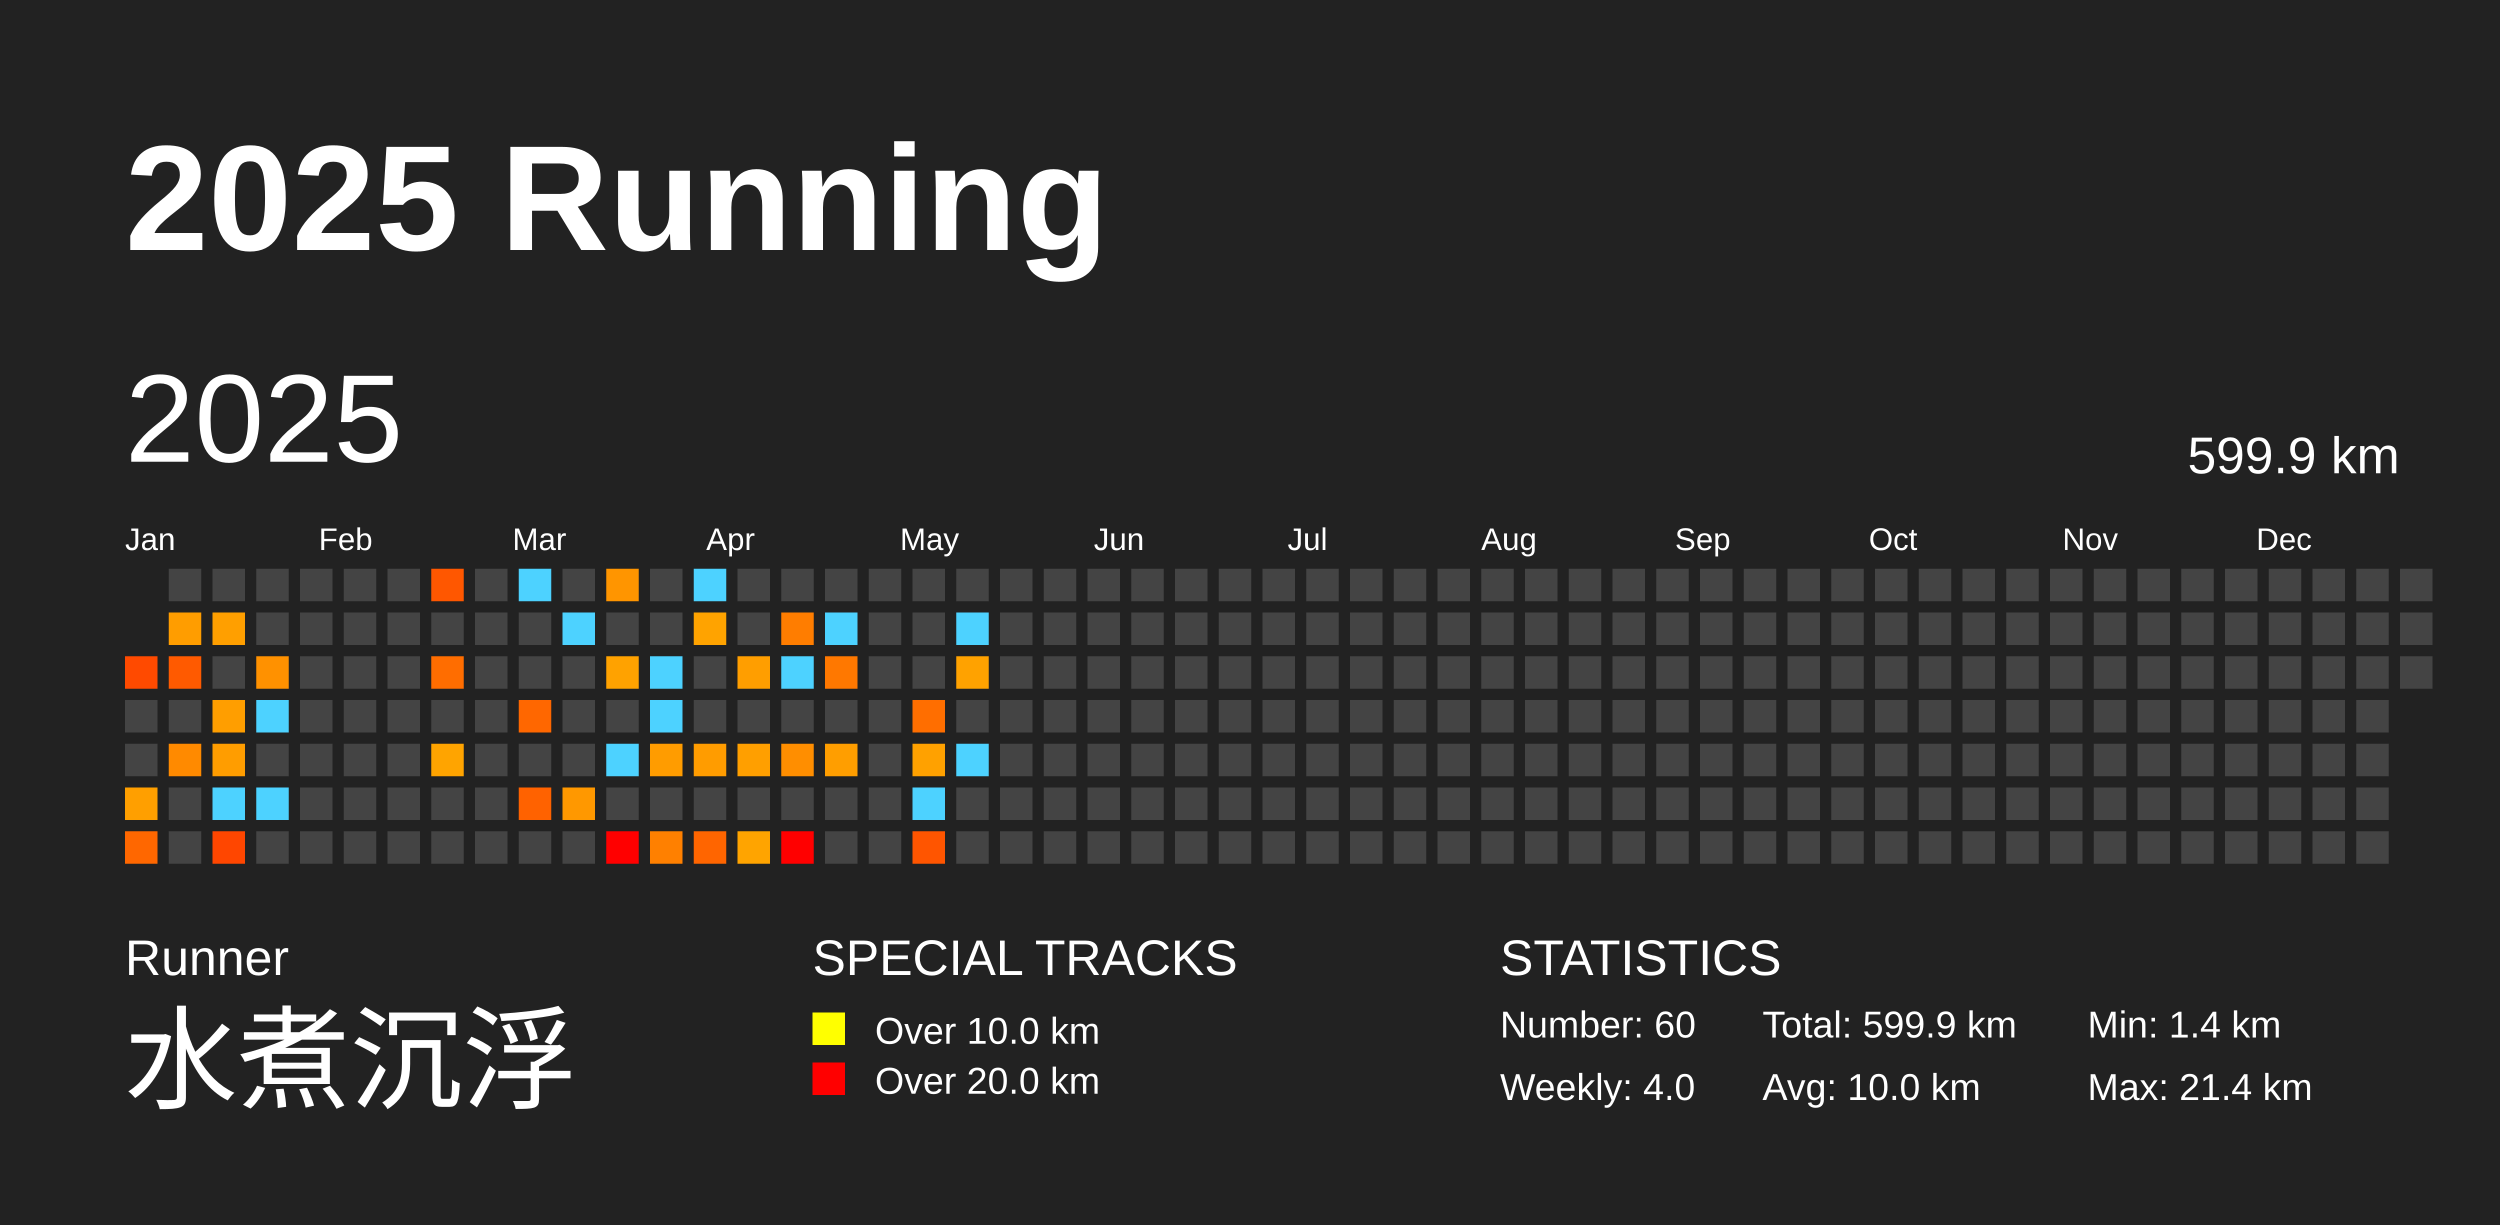
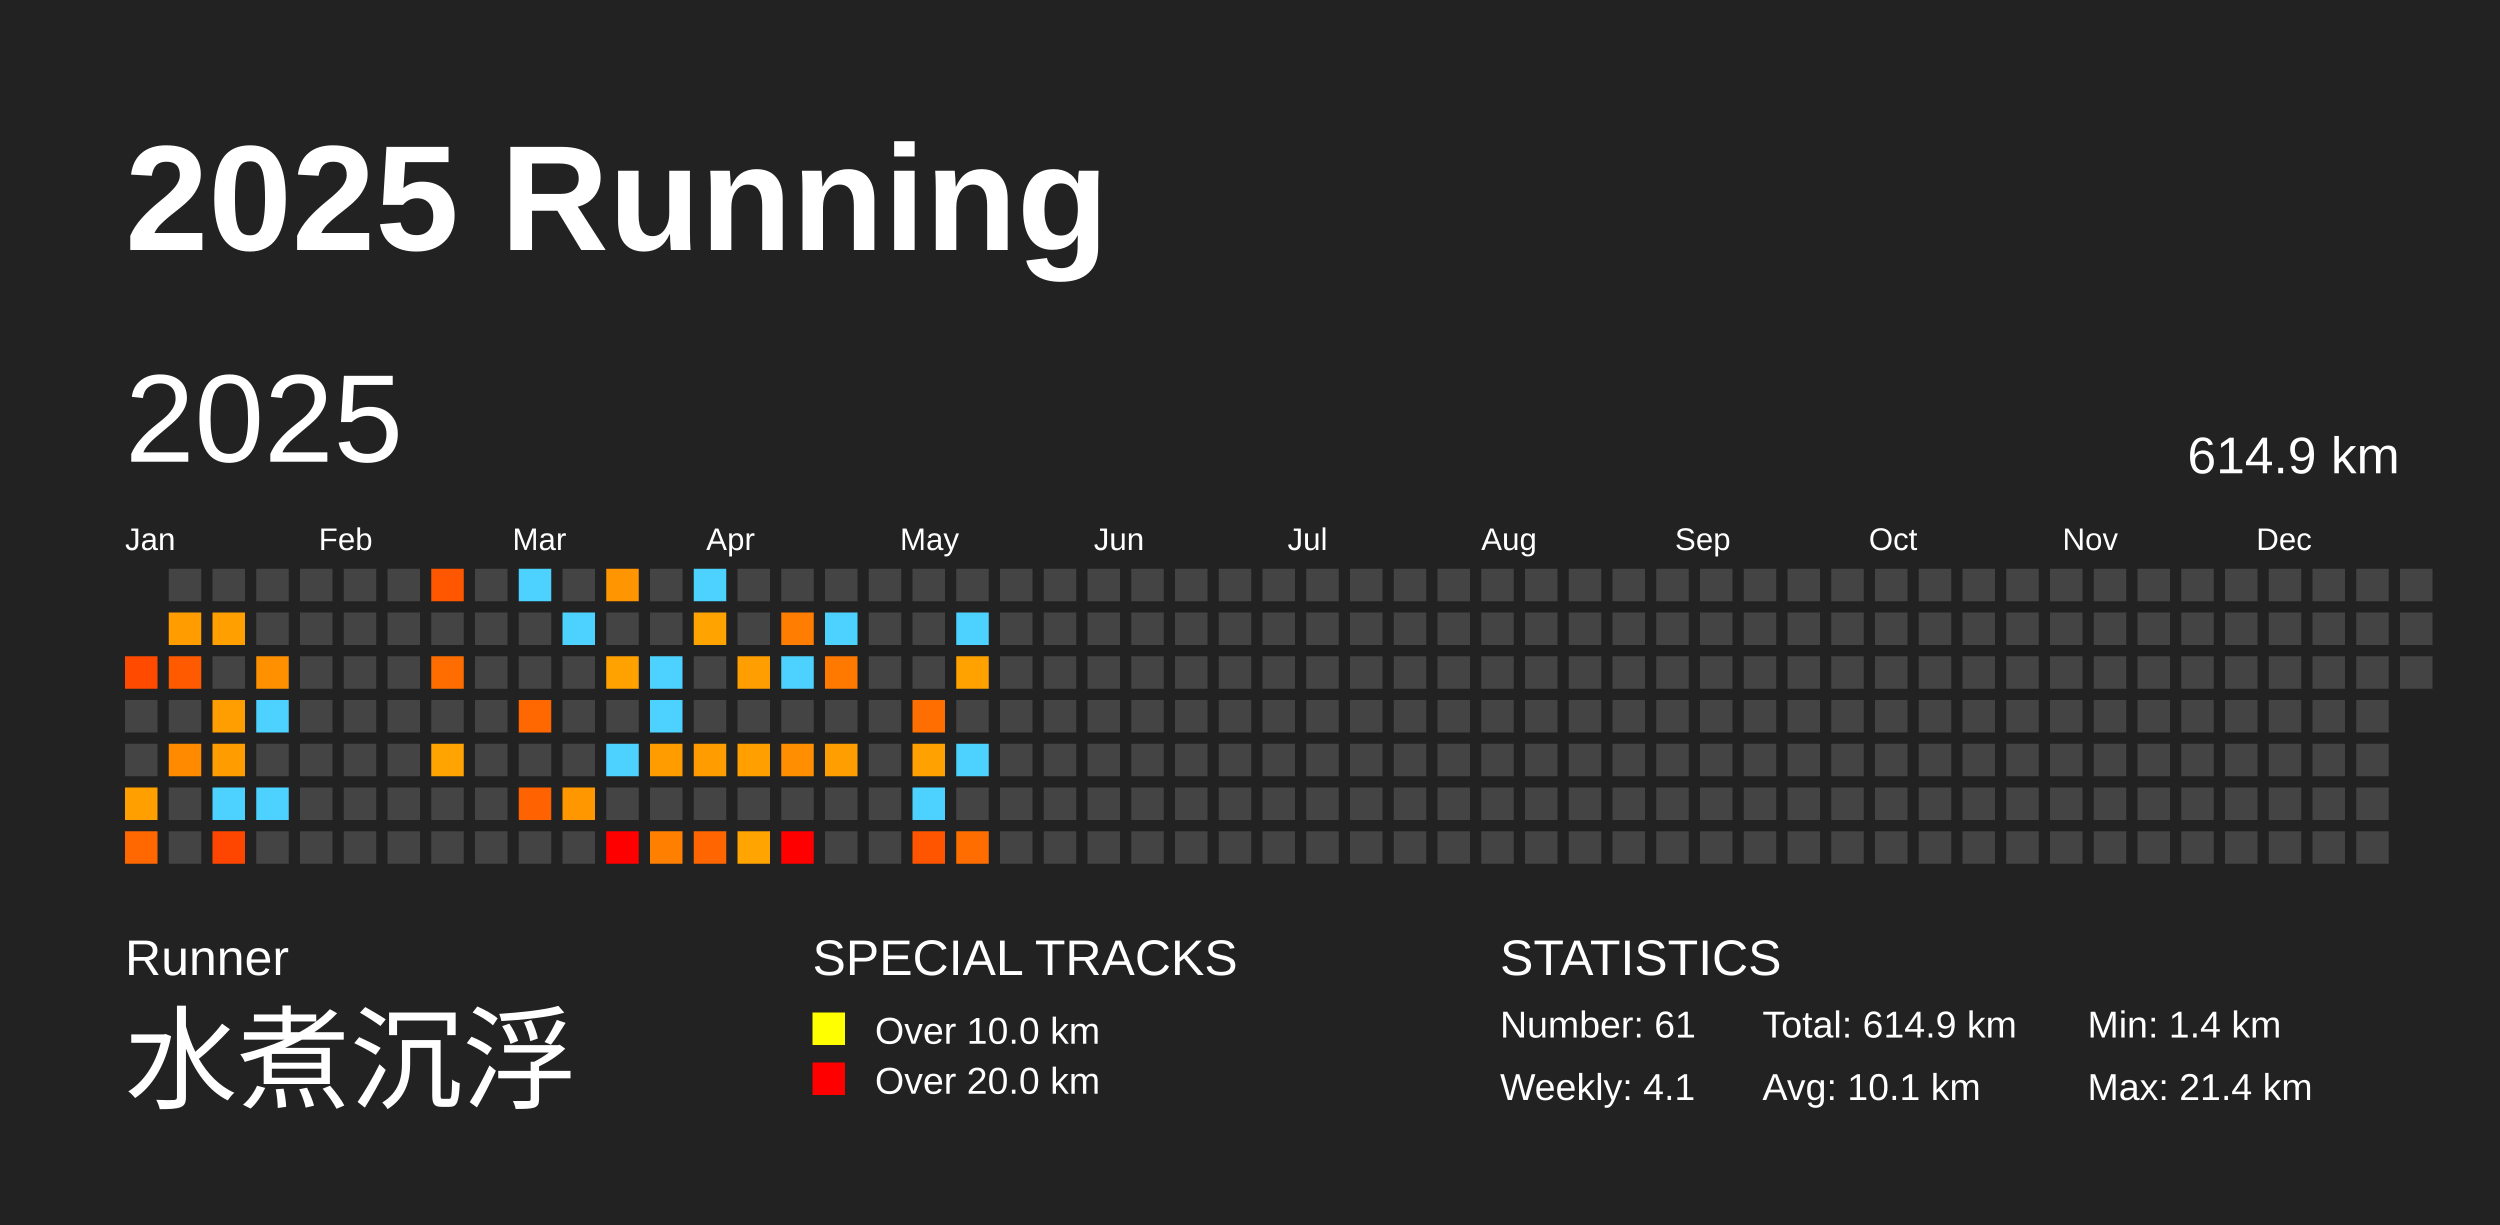
<svg xmlns="http://www.w3.org/2000/svg" baseProfile="full" height="98mm" version="1.1" viewBox="0,0,200,98" width="200mm">
  <defs />
  <rect fill="#222222" height="98" width="200" x="0" y="0" />
  <text fill="#FFFFFF" style="font-size:12px; font-family:Arial; font-weight:bold;" x="10" y="20">2025 Running</text>
  <text fill="#FFFFFF" style="font-size:4px; font-family:Arial" x="10" y="78">Runner</text>
  <text fill="#FFFFFF" style="font-size:9px; font-family:Arial" x="10" y="88">水煮沉浮</text>
  <text fill="#FFFFFF" style="font-size:4px; font-family:Arial" x="65" y="78">SPECIAL TRACKS</text>
  <rect fill="yellow" height="2.6" width="2.6" x="65" y="81" />
  <text fill="#FFFFFF" style="font-size:3px; font-family:Arial" x="70" y="83.5">Over 10.0 km</text>
  <rect fill="red" height="2.6" width="2.6" x="65" y="85" />
  <text fill="#FFFFFF" style="font-size:3px; font-family:Arial" x="70" y="87.5">Over 20.0 km</text>
  <text fill="#FFFFFF" style="font-size:4px; font-family:Arial" x="120" y="78">STATISTICS</text>
-   <text fill="#FFFFFF" style="font-size:3px; font-family:Arial" x="120" y="83">Number: 60</text>
-   <text fill="#FFFFFF" style="font-size:3px; font-family:Arial" x="120" y="88">Weekly: 4.0</text>
-   <text fill="#FFFFFF" style="font-size:3px; font-family:Arial" x="141" y="83">Total: 599.9 km</text>
-   <text fill="#FFFFFF" style="font-size:3px; font-family:Arial" x="141" y="88">Avg: 10.0 km</text>
+   <text fill="#FFFFFF" style="font-size:3px; font-family:Arial" x="120" y="83">Number: 61</text>
+   <text fill="#FFFFFF" style="font-size:3px; font-family:Arial" x="120" y="88">Weekly: 4.1</text>
+   <text fill="#FFFFFF" style="font-size:3px; font-family:Arial" x="141" y="83">Total: 614.9 km</text>
+   <text fill="#FFFFFF" style="font-size:3px; font-family:Arial" x="141" y="88">Avg: 10.1 km</text>
  <text fill="#FFFFFF" style="font-size:3px; font-family:Arial" x="167" y="83">Min: 1.4 km</text>
  <text fill="#FFFFFF" style="font-size:3px; font-family:Arial" x="167" y="88">Max: 21.4 km</text>
  <text dominant-baseline="hanging" fill="#FFFFFF" style="font-size:10.0px; font-family:Arial;" x="10" y="30">2025</text>
-   <text dominant-baseline="hanging" fill="#FFFFFF" style="font-size:4.125px; font-family:Arial;" x="175" y="35">599.9 km</text>
+   <text dominant-baseline="hanging" fill="#FFFFFF" style="font-size:4.125px; font-family:Arial;" x="175" y="35">614.9 km</text>
  <text fill="#FFFFFF" style="font-size:2.5px; font-family:Arial" x="10.0" y="44">Jan</text>
  <text fill="#FFFFFF" style="font-size:2.5px; font-family:Arial" x="25.5" y="44">Feb</text>
  <text fill="#FFFFFF" style="font-size:2.5px; font-family:Arial" x="41.0" y="44">Mar</text>
  <text fill="#FFFFFF" style="font-size:2.5px; font-family:Arial" x="56.5" y="44">Apr</text>
  <text fill="#FFFFFF" style="font-size:2.5px; font-family:Arial" x="72.0" y="44">May</text>
  <text fill="#FFFFFF" style="font-size:2.5px; font-family:Arial" x="87.5" y="44">Jun</text>
  <text fill="#FFFFFF" style="font-size:2.5px; font-family:Arial" x="103.0" y="44">Jul</text>
  <text fill="#FFFFFF" style="font-size:2.5px; font-family:Arial" x="118.5" y="44">Aug</text>
  <text fill="#FFFFFF" style="font-size:2.5px; font-family:Arial" x="134.0" y="44">Sep</text>
  <text fill="#FFFFFF" style="font-size:2.5px; font-family:Arial" x="149.5" y="44">Oct</text>
  <text fill="#FFFFFF" style="font-size:2.5px; font-family:Arial" x="165.0" y="44">Nov</text>
  <text fill="#FFFFFF" style="font-size:2.5px; font-family:Arial" x="180.5" y="44">Dec</text>
  <rect fill="#ff4a00" height="2.6" width="2.6" x="10.0" y="52.5" />
  <rect fill="#444444" height="2.6" width="2.6" x="10.0" y="56.0" />
  <rect fill="#444444" height="2.6" width="2.6" x="10.0" y="59.5" />
  <rect fill="#ff9f00" height="2.6" width="2.6" x="10.0" y="63.0" />
  <rect fill="#ff6700" height="2.6" width="2.6" x="10.0" y="66.5" />
  <rect fill="#444444" height="2.6" width="2.6" x="13.5" y="45.5" />
  <rect fill="#ff9d00" height="2.6" width="2.6" x="13.5" y="49.0" />
  <rect fill="#ff5a00" height="2.6" width="2.6" x="13.5" y="52.5" />
  <rect fill="#444444" height="2.6" width="2.6" x="13.5" y="56.0" />
  <rect fill="#ff8a00" height="2.6" width="2.6" x="13.5" y="59.5" />
  <rect fill="#444444" height="2.6" width="2.6" x="13.5" y="63.0" />
  <rect fill="#444444" height="2.6" width="2.6" x="13.5" y="66.5" />
  <rect fill="#444444" height="2.6" width="2.6" x="17.0" y="45.5" />
  <rect fill="#ff9f00" height="2.6" width="2.6" x="17.0" y="49.0" />
  <rect fill="#444444" height="2.6" width="2.6" x="17.0" y="52.5" />
  <rect fill="#ff9e00" height="2.6" width="2.6" x="17.0" y="56.0" />
  <rect fill="#ff9d00" height="2.6" width="2.6" x="17.0" y="59.5" />
  <rect fill="#4dd2ff" height="2.6" width="2.6" x="17.0" y="63.0" />
  <rect fill="#ff4600" height="2.6" width="2.6" x="17.0" y="66.5" />
  <rect fill="#444444" height="2.6" width="2.6" x="20.5" y="45.5" />
  <rect fill="#444444" height="2.6" width="2.6" x="20.5" y="49.0" />
  <rect fill="#ff9100" height="2.6" width="2.6" x="20.5" y="52.5" />
  <rect fill="#4dd2ff" height="2.6" width="2.6" x="20.5" y="56.0" />
  <rect fill="#444444" height="2.6" width="2.6" x="20.5" y="59.5" />
  <rect fill="#4dd2ff" height="2.6" width="2.6" x="20.5" y="63.0" />
  <rect fill="#444444" height="2.6" width="2.6" x="20.5" y="66.5" />
  <rect fill="#444444" height="2.6" width="2.6" x="24.0" y="45.5" />
  <rect fill="#444444" height="2.6" width="2.6" x="24.0" y="49.0" />
  <rect fill="#444444" height="2.6" width="2.6" x="24.0" y="52.5" />
  <rect fill="#444444" height="2.6" width="2.6" x="24.0" y="56.0" />
  <rect fill="#444444" height="2.6" width="2.6" x="24.0" y="59.5" />
  <rect fill="#444444" height="2.6" width="2.6" x="24.0" y="63.0" />
  <rect fill="#444444" height="2.6" width="2.6" x="24.0" y="66.5" />
  <rect fill="#444444" height="2.6" width="2.6" x="27.5" y="45.5" />
  <rect fill="#444444" height="2.6" width="2.6" x="27.5" y="49.0" />
  <rect fill="#444444" height="2.6" width="2.6" x="27.5" y="52.5" />
  <rect fill="#444444" height="2.6" width="2.6" x="27.5" y="56.0" />
  <rect fill="#444444" height="2.6" width="2.6" x="27.5" y="59.5" />
  <rect fill="#444444" height="2.6" width="2.6" x="27.5" y="63.0" />
  <rect fill="#444444" height="2.6" width="2.6" x="27.5" y="66.5" />
  <rect fill="#444444" height="2.6" width="2.6" x="31.0" y="45.5" />
  <rect fill="#444444" height="2.6" width="2.6" x="31.0" y="49.0" />
  <rect fill="#444444" height="2.6" width="2.6" x="31.0" y="52.5" />
  <rect fill="#444444" height="2.6" width="2.6" x="31.0" y="56.0" />
  <rect fill="#444444" height="2.6" width="2.6" x="31.0" y="59.5" />
  <rect fill="#444444" height="2.6" width="2.6" x="31.0" y="63.0" />
  <rect fill="#444444" height="2.6" width="2.6" x="31.0" y="66.5" />
  <rect fill="#ff5700" height="2.6" width="2.6" x="34.5" y="45.5" />
  <rect fill="#444444" height="2.6" width="2.6" x="34.5" y="49.0" />
  <rect fill="#ff6d00" height="2.6" width="2.6" x="34.5" y="52.5" />
  <rect fill="#444444" height="2.6" width="2.6" x="34.5" y="56.0" />
  <rect fill="#ffa400" height="2.6" width="2.6" x="34.5" y="59.5" />
  <rect fill="#444444" height="2.6" width="2.6" x="34.5" y="63.0" />
  <rect fill="#444444" height="2.6" width="2.6" x="34.5" y="66.5" />
  <rect fill="#444444" height="2.6" width="2.6" x="38.0" y="45.5" />
  <rect fill="#444444" height="2.6" width="2.6" x="38.0" y="49.0" />
  <rect fill="#444444" height="2.6" width="2.6" x="38.0" y="52.5" />
  <rect fill="#444444" height="2.6" width="2.6" x="38.0" y="56.0" />
  <rect fill="#444444" height="2.6" width="2.6" x="38.0" y="59.5" />
  <rect fill="#444444" height="2.6" width="2.6" x="38.0" y="63.0" />
  <rect fill="#444444" height="2.6" width="2.6" x="38.0" y="66.5" />
  <rect fill="#4dd2ff" height="2.6" width="2.6" x="41.5" y="45.5" />
  <rect fill="#444444" height="2.6" width="2.6" x="41.5" y="49.0" />
  <rect fill="#444444" height="2.6" width="2.6" x="41.5" y="52.5" />
  <rect fill="#ff6700" height="2.6" width="2.6" x="41.5" y="56.0" />
  <rect fill="#444444" height="2.6" width="2.6" x="41.5" y="59.5" />
  <rect fill="#ff6200" height="2.6" width="2.6" x="41.5" y="63.0" />
  <rect fill="#444444" height="2.6" width="2.6" x="41.5" y="66.5" />
  <rect fill="#444444" height="2.6" width="2.6" x="45.0" y="45.5" />
  <rect fill="#4dd2ff" height="2.6" width="2.6" x="45.0" y="49.0" />
  <rect fill="#444444" height="2.6" width="2.6" x="45.0" y="52.5" />
  <rect fill="#444444" height="2.6" width="2.6" x="45.0" y="56.0" />
  <rect fill="#444444" height="2.6" width="2.6" x="45.0" y="59.5" />
  <rect fill="#ff9800" height="2.6" width="2.6" x="45.0" y="63.0" />
  <rect fill="#444444" height="2.6" width="2.6" x="45.0" y="66.5" />
  <rect fill="#ff9500" height="2.6" width="2.6" x="48.5" y="45.5" />
  <rect fill="#444444" height="2.6" width="2.6" x="48.5" y="49.0" />
  <rect fill="#ffa200" height="2.6" width="2.6" x="48.5" y="52.5" />
  <rect fill="#444444" height="2.6" width="2.6" x="48.5" y="56.0" />
  <rect fill="#4dd2ff" height="2.6" width="2.6" x="48.5" y="59.5" />
  <rect fill="#444444" height="2.6" width="2.6" x="48.5" y="63.0" />
  <rect fill="red" height="2.6" width="2.6" x="48.5" y="66.5" />
  <rect fill="#444444" height="2.6" width="2.6" x="52.0" y="45.5" />
  <rect fill="#444444" height="2.6" width="2.6" x="52.0" y="49.0" />
  <rect fill="#4dd2ff" height="2.6" width="2.6" x="52.0" y="52.5" />
  <rect fill="#4dd2ff" height="2.6" width="2.6" x="52.0" y="56.0" />
  <rect fill="#ff9c00" height="2.6" width="2.6" x="52.0" y="59.5" />
  <rect fill="#444444" height="2.6" width="2.6" x="52.0" y="63.0" />
  <rect fill="#ff8000" height="2.6" width="2.6" x="52.0" y="66.5" />
  <rect fill="#4dd2ff" height="2.6" width="2.6" x="55.5" y="45.5" />
  <rect fill="#ffa300" height="2.6" width="2.6" x="55.5" y="49.0" />
  <rect fill="#444444" height="2.6" width="2.6" x="55.5" y="52.5" />
  <rect fill="#444444" height="2.6" width="2.6" x="55.5" y="56.0" />
  <rect fill="#ff9c00" height="2.6" width="2.6" x="55.5" y="59.5" />
  <rect fill="#444444" height="2.6" width="2.6" x="55.5" y="63.0" />
  <rect fill="#ff6500" height="2.6" width="2.6" x="55.5" y="66.5" />
  <rect fill="#444444" height="2.6" width="2.6" x="59.0" y="45.5" />
  <rect fill="#444444" height="2.6" width="2.6" x="59.0" y="49.0" />
  <rect fill="#ff9e00" height="2.6" width="2.6" x="59.0" y="52.5" />
  <rect fill="#444444" height="2.6" width="2.6" x="59.0" y="56.0" />
  <rect fill="#ff9f00" height="2.6" width="2.6" x="59.0" y="59.5" />
  <rect fill="#444444" height="2.6" width="2.6" x="59.0" y="63.0" />
  <rect fill="#ffa400" height="2.6" width="2.6" x="59.0" y="66.5" />
  <rect fill="#444444" height="2.6" width="2.6" x="62.5" y="45.5" />
  <rect fill="#ff7d00" height="2.6" width="2.6" x="62.5" y="49.0" />
  <rect fill="#4dd2ff" height="2.6" width="2.6" x="62.5" y="52.5" />
  <rect fill="#444444" height="2.6" width="2.6" x="62.5" y="56.0" />
  <rect fill="#ff8e00" height="2.6" width="2.6" x="62.5" y="59.5" />
  <rect fill="#444444" height="2.6" width="2.6" x="62.5" y="63.0" />
  <rect fill="red" height="2.6" width="2.6" x="62.5" y="66.5" />
  <rect fill="#444444" height="2.6" width="2.6" x="66.0" y="45.5" />
  <rect fill="#4dd2ff" height="2.6" width="2.6" x="66.0" y="49.0" />
  <rect fill="#ff7800" height="2.6" width="2.6" x="66.0" y="52.5" />
  <rect fill="#444444" height="2.6" width="2.6" x="66.0" y="56.0" />
  <rect fill="#ff9e00" height="2.6" width="2.6" x="66.0" y="59.5" />
  <rect fill="#444444" height="2.6" width="2.6" x="66.0" y="63.0" />
  <rect fill="#444444" height="2.6" width="2.6" x="66.0" y="66.5" />
  <rect fill="#444444" height="2.6" width="2.6" x="69.5" y="45.5" />
  <rect fill="#444444" height="2.6" width="2.6" x="69.5" y="49.0" />
  <rect fill="#444444" height="2.6" width="2.6" x="69.5" y="52.5" />
  <rect fill="#444444" height="2.6" width="2.6" x="69.5" y="56.0" />
  <rect fill="#444444" height="2.6" width="2.6" x="69.5" y="59.5" />
  <rect fill="#444444" height="2.6" width="2.6" x="69.5" y="63.0" />
  <rect fill="#444444" height="2.6" width="2.6" x="69.5" y="66.5" />
  <rect fill="#444444" height="2.6" width="2.6" x="73.0" y="45.5" />
  <rect fill="#444444" height="2.6" width="2.6" x="73.0" y="49.0" />
  <rect fill="#444444" height="2.6" width="2.6" x="73.0" y="52.5" />
  <rect fill="#ff6e00" height="2.6" width="2.6" x="73.0" y="56.0" />
  <rect fill="#ffa100" height="2.6" width="2.6" x="73.0" y="59.5" />
  <rect fill="#4dd2ff" height="2.6" width="2.6" x="73.0" y="63.0" />
  <rect fill="#ff5500" height="2.6" width="2.6" x="73.0" y="66.5" />
  <rect fill="#444444" height="2.6" width="2.6" x="76.5" y="45.5" />
  <rect fill="#4dd2ff" height="2.6" width="2.6" x="76.5" y="49.0" />
  <rect fill="#ffa200" height="2.6" width="2.6" x="76.5" y="52.5" />
  <rect fill="#444444" height="2.6" width="2.6" x="76.5" y="56.0" />
  <rect fill="#4dd2ff" height="2.6" width="2.6" x="76.5" y="59.5" />
  <rect fill="#444444" height="2.6" width="2.6" x="76.5" y="63.0" />
-   <rect fill="#444444" height="2.6" width="2.6" x="76.5" y="66.5" />
+   <rect fill="#ff6d00" height="2.6" width="2.6" x="76.5" y="66.5" />
  <rect fill="#444444" height="2.6" width="2.6" x="80.0" y="45.5" />
  <rect fill="#444444" height="2.6" width="2.6" x="80.0" y="49.0" />
  <rect fill="#444444" height="2.6" width="2.6" x="80.0" y="52.5" />
  <rect fill="#444444" height="2.6" width="2.6" x="80.0" y="56.0" />
  <rect fill="#444444" height="2.6" width="2.6" x="80.0" y="59.5" />
  <rect fill="#444444" height="2.6" width="2.6" x="80.0" y="63.0" />
  <rect fill="#444444" height="2.6" width="2.6" x="80.0" y="66.5" />
  <rect fill="#444444" height="2.6" width="2.6" x="83.5" y="45.5" />
  <rect fill="#444444" height="2.6" width="2.6" x="83.5" y="49.0" />
  <rect fill="#444444" height="2.6" width="2.6" x="83.5" y="52.5" />
  <rect fill="#444444" height="2.6" width="2.6" x="83.5" y="56.0" />
  <rect fill="#444444" height="2.6" width="2.6" x="83.5" y="59.5" />
  <rect fill="#444444" height="2.6" width="2.6" x="83.5" y="63.0" />
  <rect fill="#444444" height="2.6" width="2.6" x="83.5" y="66.5" />
  <rect fill="#444444" height="2.6" width="2.6" x="87.0" y="45.5" />
  <rect fill="#444444" height="2.6" width="2.6" x="87.0" y="49.0" />
  <rect fill="#444444" height="2.6" width="2.6" x="87.0" y="52.5" />
  <rect fill="#444444" height="2.6" width="2.6" x="87.0" y="56.0" />
  <rect fill="#444444" height="2.6" width="2.6" x="87.0" y="59.5" />
  <rect fill="#444444" height="2.6" width="2.6" x="87.0" y="63.0" />
  <rect fill="#444444" height="2.6" width="2.6" x="87.0" y="66.5" />
  <rect fill="#444444" height="2.6" width="2.6" x="90.5" y="45.5" />
  <rect fill="#444444" height="2.6" width="2.6" x="90.5" y="49.0" />
  <rect fill="#444444" height="2.6" width="2.6" x="90.5" y="52.5" />
  <rect fill="#444444" height="2.6" width="2.6" x="90.5" y="56.0" />
  <rect fill="#444444" height="2.6" width="2.6" x="90.5" y="59.5" />
  <rect fill="#444444" height="2.6" width="2.6" x="90.5" y="63.0" />
  <rect fill="#444444" height="2.6" width="2.6" x="90.5" y="66.5" />
  <rect fill="#444444" height="2.6" width="2.6" x="94.0" y="45.5" />
  <rect fill="#444444" height="2.6" width="2.6" x="94.0" y="49.0" />
  <rect fill="#444444" height="2.6" width="2.6" x="94.0" y="52.5" />
  <rect fill="#444444" height="2.6" width="2.6" x="94.0" y="56.0" />
  <rect fill="#444444" height="2.6" width="2.6" x="94.0" y="59.5" />
  <rect fill="#444444" height="2.6" width="2.6" x="94.0" y="63.0" />
  <rect fill="#444444" height="2.6" width="2.6" x="94.0" y="66.5" />
  <rect fill="#444444" height="2.6" width="2.6" x="97.5" y="45.5" />
  <rect fill="#444444" height="2.6" width="2.6" x="97.5" y="49.0" />
  <rect fill="#444444" height="2.6" width="2.6" x="97.5" y="52.5" />
  <rect fill="#444444" height="2.6" width="2.6" x="97.5" y="56.0" />
  <rect fill="#444444" height="2.6" width="2.6" x="97.5" y="59.5" />
  <rect fill="#444444" height="2.6" width="2.6" x="97.5" y="63.0" />
  <rect fill="#444444" height="2.6" width="2.6" x="97.5" y="66.5" />
  <rect fill="#444444" height="2.6" width="2.6" x="101.0" y="45.5" />
  <rect fill="#444444" height="2.6" width="2.6" x="101.0" y="49.0" />
  <rect fill="#444444" height="2.6" width="2.6" x="101.0" y="52.5" />
  <rect fill="#444444" height="2.6" width="2.6" x="101.0" y="56.0" />
  <rect fill="#444444" height="2.6" width="2.6" x="101.0" y="59.5" />
  <rect fill="#444444" height="2.6" width="2.6" x="101.0" y="63.0" />
  <rect fill="#444444" height="2.6" width="2.6" x="101.0" y="66.5" />
  <rect fill="#444444" height="2.6" width="2.6" x="104.5" y="45.5" />
  <rect fill="#444444" height="2.6" width="2.6" x="104.5" y="49.0" />
  <rect fill="#444444" height="2.6" width="2.6" x="104.5" y="52.5" />
  <rect fill="#444444" height="2.6" width="2.6" x="104.5" y="56.0" />
  <rect fill="#444444" height="2.6" width="2.6" x="104.5" y="59.5" />
  <rect fill="#444444" height="2.6" width="2.6" x="104.5" y="63.0" />
  <rect fill="#444444" height="2.6" width="2.6" x="104.5" y="66.5" />
  <rect fill="#444444" height="2.6" width="2.6" x="108.0" y="45.5" />
  <rect fill="#444444" height="2.6" width="2.6" x="108.0" y="49.0" />
  <rect fill="#444444" height="2.6" width="2.6" x="108.0" y="52.5" />
  <rect fill="#444444" height="2.6" width="2.6" x="108.0" y="56.0" />
  <rect fill="#444444" height="2.6" width="2.6" x="108.0" y="59.5" />
  <rect fill="#444444" height="2.6" width="2.6" x="108.0" y="63.0" />
  <rect fill="#444444" height="2.6" width="2.6" x="108.0" y="66.5" />
  <rect fill="#444444" height="2.6" width="2.6" x="111.5" y="45.5" />
  <rect fill="#444444" height="2.6" width="2.6" x="111.5" y="49.0" />
  <rect fill="#444444" height="2.6" width="2.6" x="111.5" y="52.5" />
  <rect fill="#444444" height="2.6" width="2.6" x="111.5" y="56.0" />
  <rect fill="#444444" height="2.6" width="2.6" x="111.5" y="59.5" />
  <rect fill="#444444" height="2.6" width="2.6" x="111.5" y="63.0" />
  <rect fill="#444444" height="2.6" width="2.6" x="111.5" y="66.5" />
  <rect fill="#444444" height="2.6" width="2.6" x="115.0" y="45.5" />
  <rect fill="#444444" height="2.6" width="2.6" x="115.0" y="49.0" />
  <rect fill="#444444" height="2.6" width="2.6" x="115.0" y="52.5" />
  <rect fill="#444444" height="2.6" width="2.6" x="115.0" y="56.0" />
  <rect fill="#444444" height="2.6" width="2.6" x="115.0" y="59.5" />
  <rect fill="#444444" height="2.6" width="2.6" x="115.0" y="63.0" />
  <rect fill="#444444" height="2.6" width="2.6" x="115.0" y="66.5" />
  <rect fill="#444444" height="2.6" width="2.6" x="118.5" y="45.5" />
  <rect fill="#444444" height="2.6" width="2.6" x="118.5" y="49.0" />
  <rect fill="#444444" height="2.6" width="2.6" x="118.5" y="52.5" />
  <rect fill="#444444" height="2.6" width="2.6" x="118.5" y="56.0" />
  <rect fill="#444444" height="2.6" width="2.6" x="118.5" y="59.5" />
  <rect fill="#444444" height="2.6" width="2.6" x="118.5" y="63.0" />
  <rect fill="#444444" height="2.6" width="2.6" x="118.5" y="66.5" />
  <rect fill="#444444" height="2.6" width="2.6" x="122.0" y="45.5" />
  <rect fill="#444444" height="2.6" width="2.6" x="122.0" y="49.0" />
  <rect fill="#444444" height="2.6" width="2.6" x="122.0" y="52.5" />
  <rect fill="#444444" height="2.6" width="2.6" x="122.0" y="56.0" />
  <rect fill="#444444" height="2.6" width="2.6" x="122.0" y="59.5" />
  <rect fill="#444444" height="2.6" width="2.6" x="122.0" y="63.0" />
  <rect fill="#444444" height="2.6" width="2.6" x="122.0" y="66.5" />
  <rect fill="#444444" height="2.6" width="2.6" x="125.5" y="45.5" />
  <rect fill="#444444" height="2.6" width="2.6" x="125.5" y="49.0" />
  <rect fill="#444444" height="2.6" width="2.6" x="125.5" y="52.5" />
  <rect fill="#444444" height="2.6" width="2.6" x="125.5" y="56.0" />
  <rect fill="#444444" height="2.6" width="2.6" x="125.5" y="59.5" />
  <rect fill="#444444" height="2.6" width="2.6" x="125.5" y="63.0" />
  <rect fill="#444444" height="2.6" width="2.6" x="125.5" y="66.5" />
  <rect fill="#444444" height="2.6" width="2.6" x="129.0" y="45.5" />
  <rect fill="#444444" height="2.6" width="2.6" x="129.0" y="49.0" />
  <rect fill="#444444" height="2.6" width="2.6" x="129.0" y="52.5" />
  <rect fill="#444444" height="2.6" width="2.6" x="129.0" y="56.0" />
  <rect fill="#444444" height="2.6" width="2.6" x="129.0" y="59.5" />
  <rect fill="#444444" height="2.6" width="2.6" x="129.0" y="63.0" />
  <rect fill="#444444" height="2.6" width="2.6" x="129.0" y="66.5" />
  <rect fill="#444444" height="2.6" width="2.6" x="132.5" y="45.5" />
  <rect fill="#444444" height="2.6" width="2.6" x="132.5" y="49.0" />
  <rect fill="#444444" height="2.6" width="2.6" x="132.5" y="52.5" />
  <rect fill="#444444" height="2.6" width="2.6" x="132.5" y="56.0" />
  <rect fill="#444444" height="2.6" width="2.6" x="132.5" y="59.5" />
  <rect fill="#444444" height="2.6" width="2.6" x="132.5" y="63.0" />
  <rect fill="#444444" height="2.6" width="2.6" x="132.5" y="66.5" />
  <rect fill="#444444" height="2.6" width="2.6" x="136.0" y="45.5" />
  <rect fill="#444444" height="2.6" width="2.6" x="136.0" y="49.0" />
  <rect fill="#444444" height="2.6" width="2.6" x="136.0" y="52.5" />
  <rect fill="#444444" height="2.6" width="2.6" x="136.0" y="56.0" />
  <rect fill="#444444" height="2.6" width="2.6" x="136.0" y="59.5" />
  <rect fill="#444444" height="2.6" width="2.6" x="136.0" y="63.0" />
  <rect fill="#444444" height="2.6" width="2.6" x="136.0" y="66.5" />
  <rect fill="#444444" height="2.6" width="2.6" x="139.5" y="45.5" />
  <rect fill="#444444" height="2.6" width="2.6" x="139.5" y="49.0" />
  <rect fill="#444444" height="2.6" width="2.6" x="139.5" y="52.5" />
  <rect fill="#444444" height="2.6" width="2.6" x="139.5" y="56.0" />
  <rect fill="#444444" height="2.6" width="2.6" x="139.5" y="59.5" />
  <rect fill="#444444" height="2.6" width="2.6" x="139.5" y="63.0" />
  <rect fill="#444444" height="2.6" width="2.6" x="139.5" y="66.5" />
  <rect fill="#444444" height="2.6" width="2.6" x="143.0" y="45.5" />
  <rect fill="#444444" height="2.6" width="2.6" x="143.0" y="49.0" />
  <rect fill="#444444" height="2.6" width="2.6" x="143.0" y="52.5" />
  <rect fill="#444444" height="2.6" width="2.6" x="143.0" y="56.0" />
  <rect fill="#444444" height="2.6" width="2.6" x="143.0" y="59.5" />
  <rect fill="#444444" height="2.6" width="2.6" x="143.0" y="63.0" />
  <rect fill="#444444" height="2.6" width="2.6" x="143.0" y="66.5" />
  <rect fill="#444444" height="2.6" width="2.6" x="146.5" y="45.5" />
  <rect fill="#444444" height="2.6" width="2.6" x="146.5" y="49.0" />
  <rect fill="#444444" height="2.6" width="2.6" x="146.5" y="52.5" />
  <rect fill="#444444" height="2.6" width="2.6" x="146.5" y="56.0" />
  <rect fill="#444444" height="2.6" width="2.6" x="146.5" y="59.5" />
  <rect fill="#444444" height="2.6" width="2.6" x="146.5" y="63.0" />
  <rect fill="#444444" height="2.6" width="2.6" x="146.5" y="66.5" />
  <rect fill="#444444" height="2.6" width="2.6" x="150.0" y="45.5" />
  <rect fill="#444444" height="2.6" width="2.6" x="150.0" y="49.0" />
  <rect fill="#444444" height="2.6" width="2.6" x="150.0" y="52.5" />
  <rect fill="#444444" height="2.6" width="2.6" x="150.0" y="56.0" />
  <rect fill="#444444" height="2.6" width="2.6" x="150.0" y="59.5" />
  <rect fill="#444444" height="2.6" width="2.6" x="150.0" y="63.0" />
  <rect fill="#444444" height="2.6" width="2.6" x="150.0" y="66.5" />
  <rect fill="#444444" height="2.6" width="2.6" x="153.5" y="45.5" />
  <rect fill="#444444" height="2.6" width="2.6" x="153.5" y="49.0" />
  <rect fill="#444444" height="2.6" width="2.6" x="153.5" y="52.5" />
  <rect fill="#444444" height="2.6" width="2.6" x="153.5" y="56.0" />
  <rect fill="#444444" height="2.6" width="2.6" x="153.5" y="59.5" />
  <rect fill="#444444" height="2.6" width="2.6" x="153.5" y="63.0" />
  <rect fill="#444444" height="2.6" width="2.6" x="153.5" y="66.5" />
  <rect fill="#444444" height="2.6" width="2.6" x="157.0" y="45.5" />
  <rect fill="#444444" height="2.6" width="2.6" x="157.0" y="49.0" />
  <rect fill="#444444" height="2.6" width="2.6" x="157.0" y="52.5" />
  <rect fill="#444444" height="2.6" width="2.6" x="157.0" y="56.0" />
  <rect fill="#444444" height="2.6" width="2.6" x="157.0" y="59.5" />
  <rect fill="#444444" height="2.6" width="2.6" x="157.0" y="63.0" />
  <rect fill="#444444" height="2.6" width="2.6" x="157.0" y="66.5" />
  <rect fill="#444444" height="2.6" width="2.6" x="160.5" y="45.5" />
  <rect fill="#444444" height="2.6" width="2.6" x="160.5" y="49.0" />
  <rect fill="#444444" height="2.6" width="2.6" x="160.5" y="52.5" />
  <rect fill="#444444" height="2.6" width="2.6" x="160.5" y="56.0" />
  <rect fill="#444444" height="2.6" width="2.6" x="160.5" y="59.5" />
  <rect fill="#444444" height="2.6" width="2.6" x="160.5" y="63.0" />
  <rect fill="#444444" height="2.6" width="2.6" x="160.5" y="66.5" />
  <rect fill="#444444" height="2.6" width="2.6" x="164.0" y="45.5" />
  <rect fill="#444444" height="2.6" width="2.6" x="164.0" y="49.0" />
  <rect fill="#444444" height="2.6" width="2.6" x="164.0" y="52.5" />
  <rect fill="#444444" height="2.6" width="2.6" x="164.0" y="56.0" />
  <rect fill="#444444" height="2.6" width="2.6" x="164.0" y="59.5" />
  <rect fill="#444444" height="2.6" width="2.6" x="164.0" y="63.0" />
  <rect fill="#444444" height="2.6" width="2.6" x="164.0" y="66.5" />
  <rect fill="#444444" height="2.6" width="2.6" x="167.5" y="45.5" />
  <rect fill="#444444" height="2.6" width="2.6" x="167.5" y="49.0" />
  <rect fill="#444444" height="2.6" width="2.6" x="167.5" y="52.5" />
  <rect fill="#444444" height="2.6" width="2.6" x="167.5" y="56.0" />
  <rect fill="#444444" height="2.6" width="2.6" x="167.5" y="59.5" />
  <rect fill="#444444" height="2.6" width="2.6" x="167.5" y="63.0" />
  <rect fill="#444444" height="2.6" width="2.6" x="167.5" y="66.5" />
  <rect fill="#444444" height="2.6" width="2.6" x="171.0" y="45.5" />
  <rect fill="#444444" height="2.6" width="2.6" x="171.0" y="49.0" />
  <rect fill="#444444" height="2.6" width="2.6" x="171.0" y="52.5" />
  <rect fill="#444444" height="2.6" width="2.6" x="171.0" y="56.0" />
  <rect fill="#444444" height="2.6" width="2.6" x="171.0" y="59.5" />
  <rect fill="#444444" height="2.6" width="2.6" x="171.0" y="63.0" />
  <rect fill="#444444" height="2.6" width="2.6" x="171.0" y="66.5" />
  <rect fill="#444444" height="2.6" width="2.6" x="174.5" y="45.5" />
  <rect fill="#444444" height="2.6" width="2.6" x="174.5" y="49.0" />
  <rect fill="#444444" height="2.6" width="2.6" x="174.5" y="52.5" />
  <rect fill="#444444" height="2.6" width="2.6" x="174.5" y="56.0" />
  <rect fill="#444444" height="2.6" width="2.6" x="174.5" y="59.5" />
  <rect fill="#444444" height="2.6" width="2.6" x="174.5" y="63.0" />
  <rect fill="#444444" height="2.6" width="2.6" x="174.5" y="66.5" />
  <rect fill="#444444" height="2.6" width="2.6" x="178.0" y="45.5" />
  <rect fill="#444444" height="2.6" width="2.6" x="178.0" y="49.0" />
  <rect fill="#444444" height="2.6" width="2.6" x="178.0" y="52.5" />
  <rect fill="#444444" height="2.6" width="2.6" x="178.0" y="56.0" />
  <rect fill="#444444" height="2.6" width="2.6" x="178.0" y="59.5" />
  <rect fill="#444444" height="2.6" width="2.6" x="178.0" y="63.0" />
  <rect fill="#444444" height="2.6" width="2.6" x="178.0" y="66.5" />
  <rect fill="#444444" height="2.6" width="2.6" x="181.5" y="45.5" />
  <rect fill="#444444" height="2.6" width="2.6" x="181.5" y="49.0" />
  <rect fill="#444444" height="2.6" width="2.6" x="181.5" y="52.5" />
  <rect fill="#444444" height="2.6" width="2.6" x="181.5" y="56.0" />
  <rect fill="#444444" height="2.6" width="2.6" x="181.5" y="59.5" />
  <rect fill="#444444" height="2.6" width="2.6" x="181.5" y="63.0" />
  <rect fill="#444444" height="2.6" width="2.6" x="181.5" y="66.5" />
  <rect fill="#444444" height="2.6" width="2.6" x="185.0" y="45.5" />
  <rect fill="#444444" height="2.6" width="2.6" x="185.0" y="49.0" />
  <rect fill="#444444" height="2.6" width="2.6" x="185.0" y="52.5" />
  <rect fill="#444444" height="2.6" width="2.6" x="185.0" y="56.0" />
  <rect fill="#444444" height="2.6" width="2.6" x="185.0" y="59.5" />
  <rect fill="#444444" height="2.6" width="2.6" x="185.0" y="63.0" />
  <rect fill="#444444" height="2.6" width="2.6" x="185.0" y="66.5" />
  <rect fill="#444444" height="2.6" width="2.6" x="188.5" y="45.5" />
  <rect fill="#444444" height="2.6" width="2.6" x="188.5" y="49.0" />
  <rect fill="#444444" height="2.6" width="2.6" x="188.5" y="52.5" />
  <rect fill="#444444" height="2.6" width="2.6" x="188.5" y="56.0" />
  <rect fill="#444444" height="2.6" width="2.6" x="188.5" y="59.5" />
  <rect fill="#444444" height="2.6" width="2.6" x="188.5" y="63.0" />
  <rect fill="#444444" height="2.6" width="2.6" x="188.5" y="66.5" />
  <rect fill="#444444" height="2.6" width="2.6" x="192.0" y="45.5" />
  <rect fill="#444444" height="2.6" width="2.6" x="192.0" y="49.0" />
  <rect fill="#444444" height="2.6" width="2.6" x="192.0" y="52.5" />
</svg>
